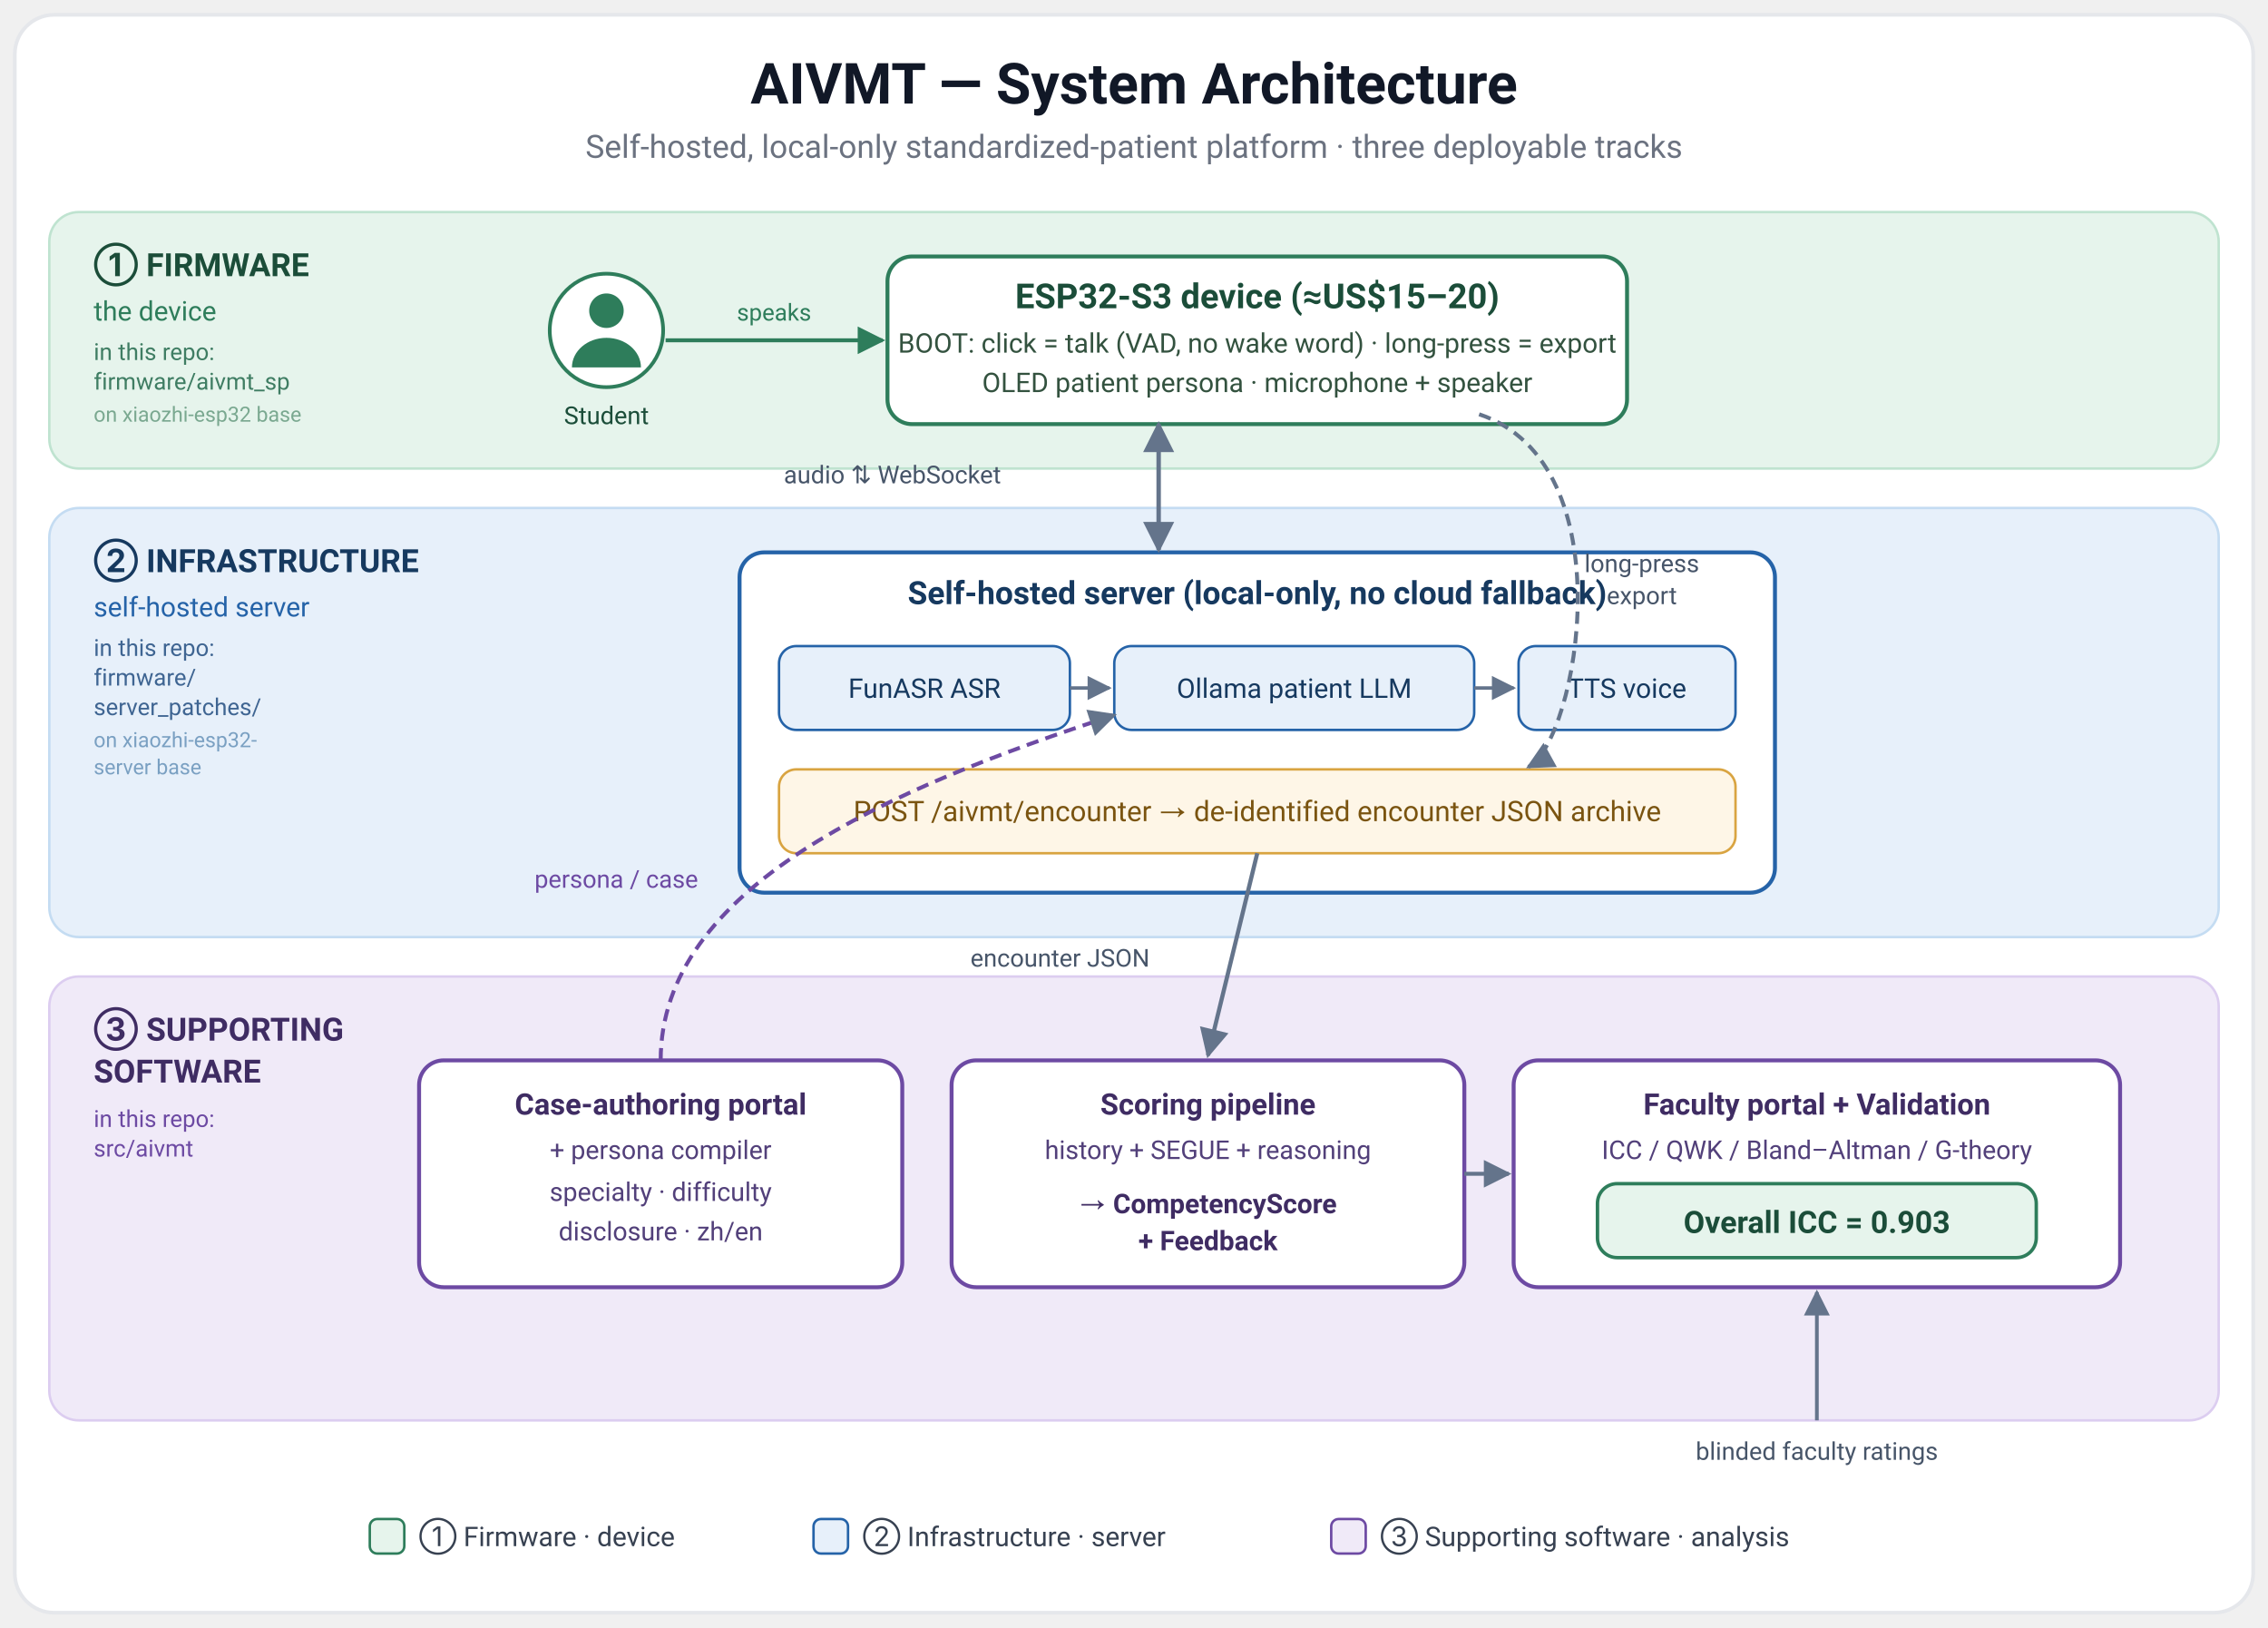
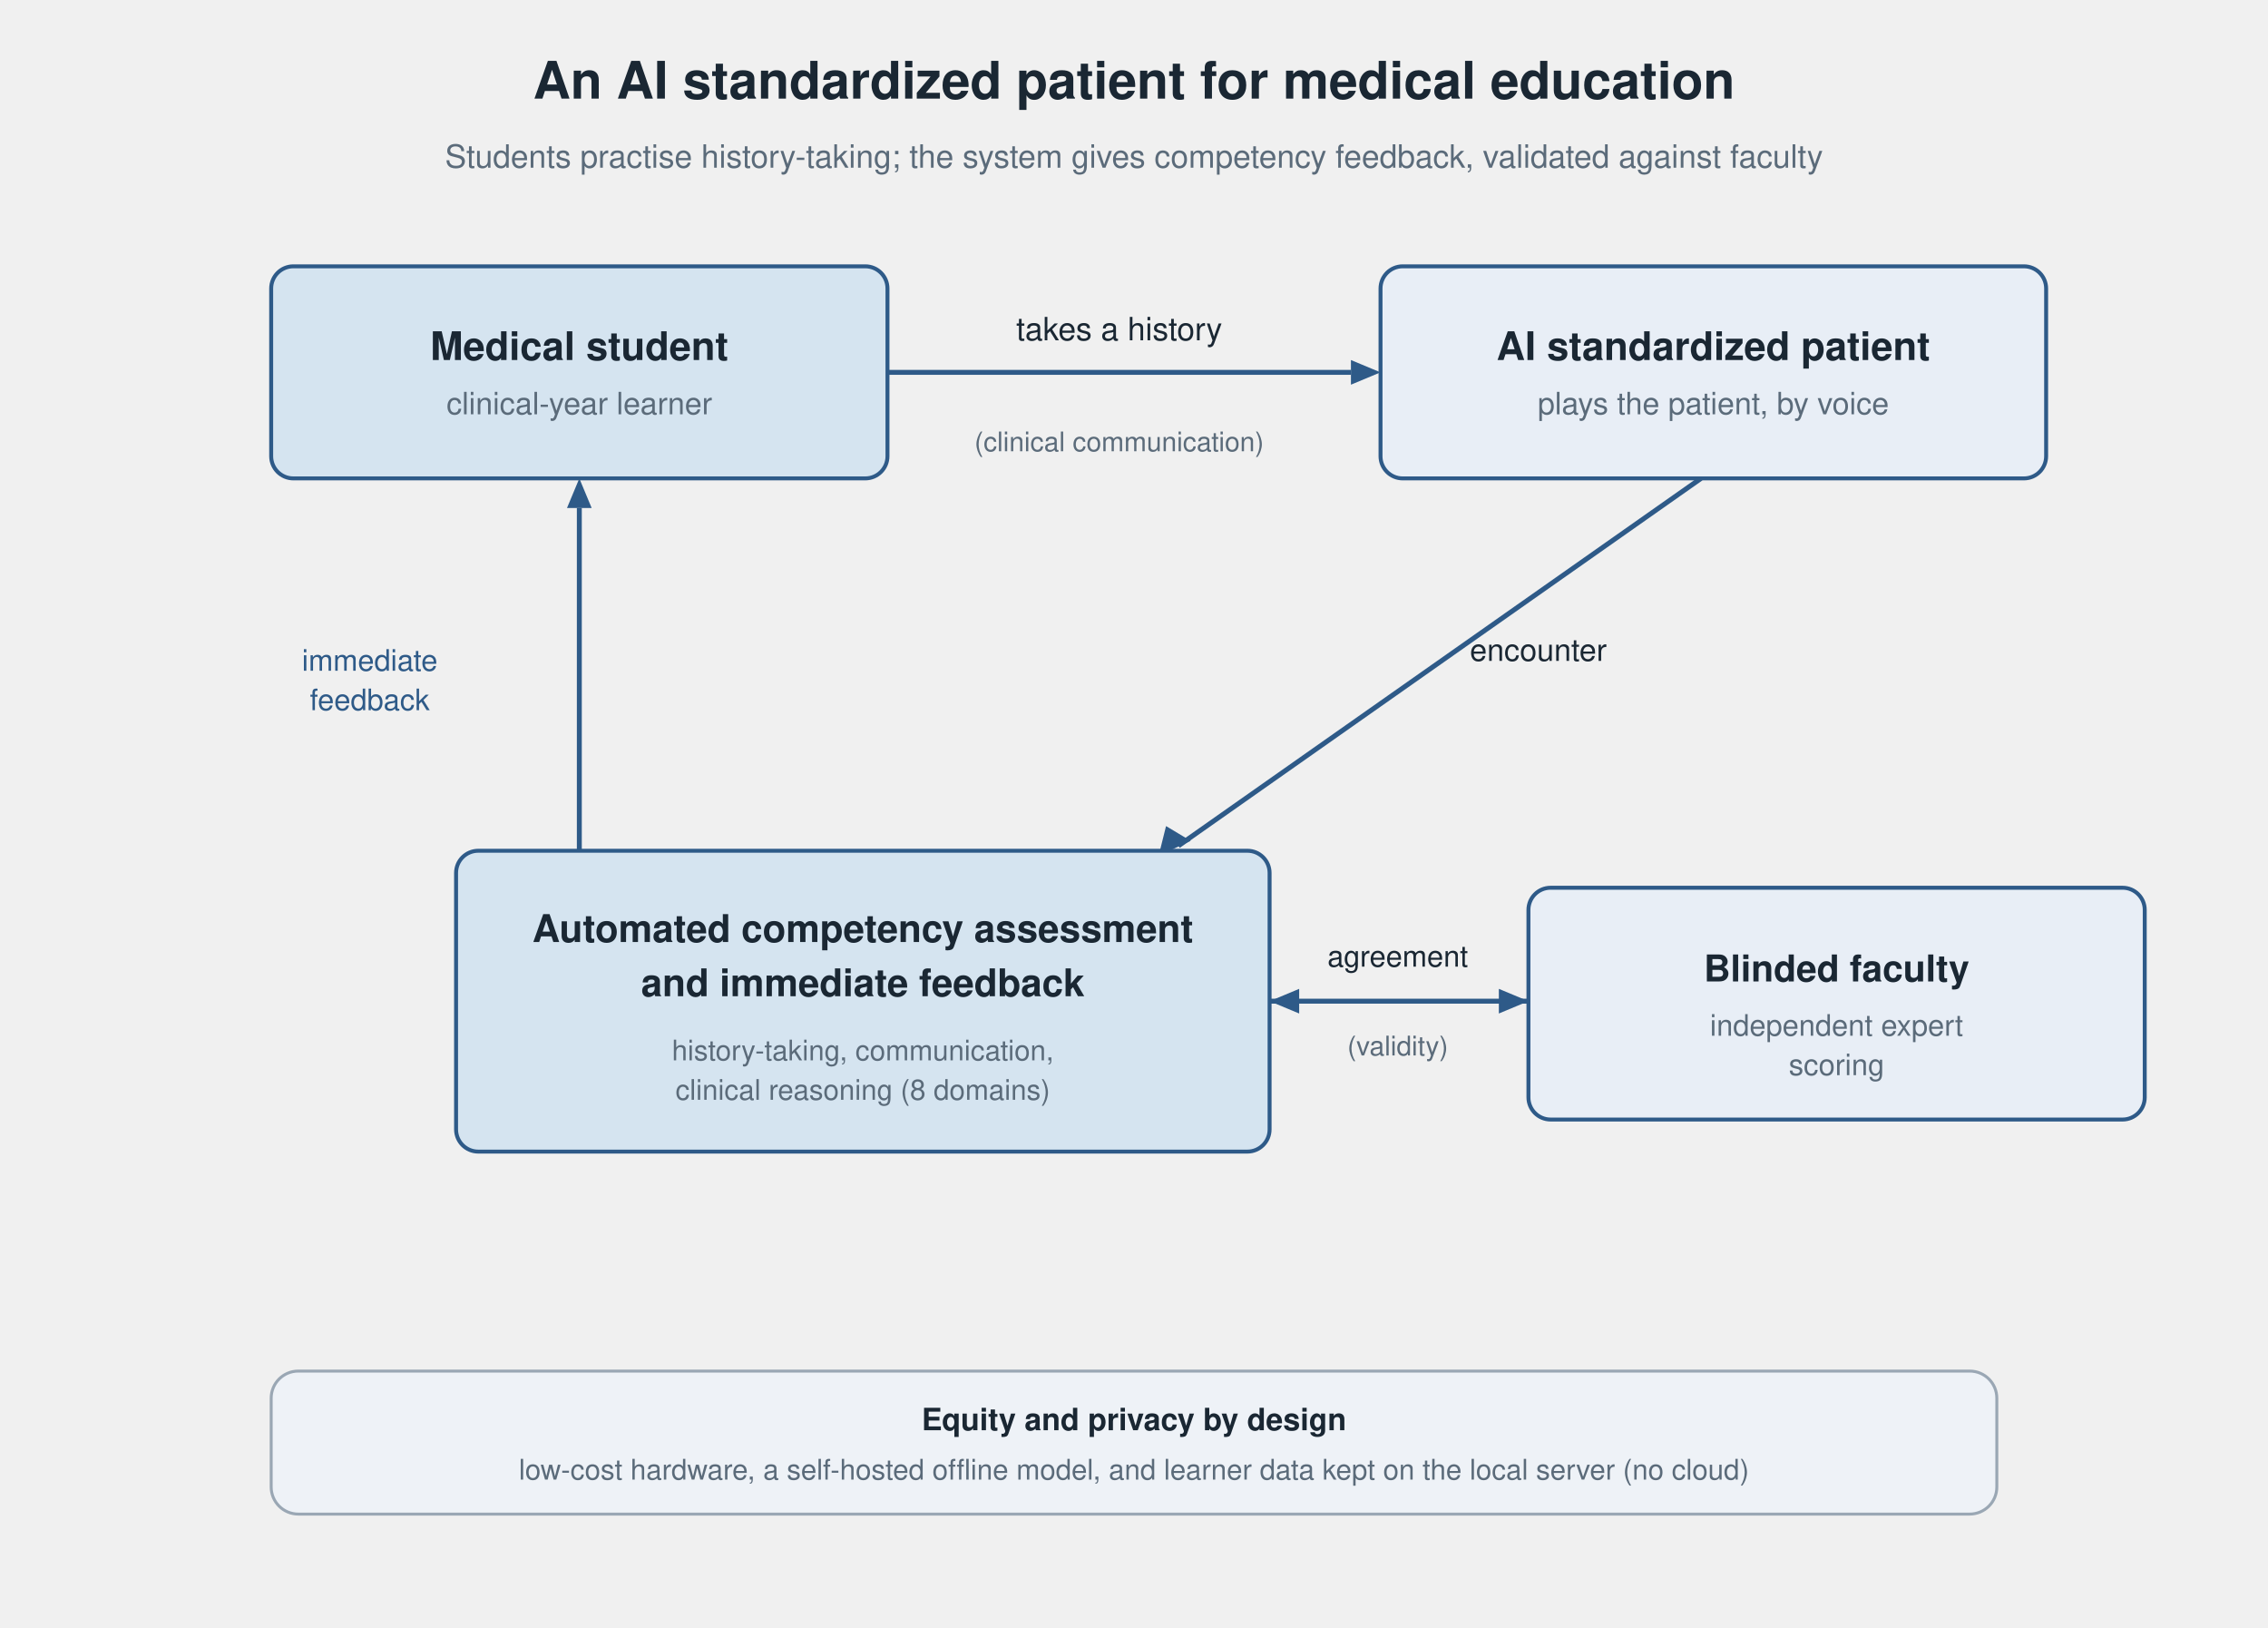
- <svg xmlns="http://www.w3.org/2000/svg" viewBox="0 0 920 660" role="img" aria-labelledby="ttl desc" font-family="-apple-system, BlinkMacSystemFont, 'Segoe UI', Roboto, Helvetica, Arial, sans-serif">
-   <defs>
-     <marker id="arr" viewBox="0 0 10 10" refX="9" refY="5" markerWidth="7" markerHeight="7" orient="auto-start-reverse">
-       <path d="M0 0 L10 5 L0 10 z" fill="#64748b" />
-     </marker>
-     <marker id="arrG" viewBox="0 0 10 10" refX="9" refY="5" markerWidth="7" markerHeight="7" orient="auto-start-reverse">
-       <path d="M0 0 L10 5 L0 10 z" fill="#2E7D5B" />
-     </marker>
-   </defs>
-   <rect x="6" y="6" width="908" height="648" rx="16" fill="#ffffff" stroke="#e5e7eb" stroke-width="1.5" />
-   <text x="460" y="42" text-anchor="middle" font-size="23" font-weight="700" fill="#111827">AIVMT — System Architecture</text>
-   <text x="460" y="64" text-anchor="middle" font-size="13" fill="#6b7280">Self-hosted, local-only standardized-patient platform · three deployable tracks</text>
-   <rect x="20" y="86" width="880" height="104" rx="12" fill="#E6F4EC" stroke="#bfe3d0" />
-   <text x="38" y="112" font-size="13" font-weight="700" fill="#1b4d39">① FIRMWARE</text>
-   <text x="38" y="130" font-size="11" fill="#2E7D5B">the device</text>
-   <text x="38" y="146" font-size="9.5" fill="#3f7d63">in this repo:</text>
-   <text x="38" y="158" font-size="9.5" fill="#3f7d63">firmware/aivmt_sp</text>
-   <text x="38" y="171" font-size="8.5" fill="#7aa890">on xiaozhi-esp32 base</text>
-   <circle cx="246" cy="134" r="23" fill="#ffffff" stroke="#2E7D5B" stroke-width="1.5" />
-   <circle cx="246" cy="126" r="7" fill="#2E7D5B" />
-   <path d="M232 149 a14 12 0 0 1 28 0 z" fill="#2E7D5B" />
-   <text x="246" y="172" text-anchor="middle" font-size="10" fill="#1b4d39">Student</text>
-   <rect x="360" y="104" width="300" height="68" rx="10" fill="#ffffff" stroke="#2E7D5B" stroke-width="1.6" />
-   <text x="510" y="125" text-anchor="middle" font-size="14" font-weight="700" fill="#1b4d39">ESP32-S3 device  (≈US$15–20)</text>
-   <text x="510" y="143" text-anchor="middle" font-size="11" fill="#33523f">BOOT: click = talk (VAD, no wake word) · long-press = export</text>
-   <text x="510" y="159" text-anchor="middle" font-size="11" fill="#33523f">OLED patient persona · microphone + speaker</text>
-   <line x1="270" y1="138" x2="358" y2="138" stroke="#2E7D5B" stroke-width="1.6" marker-end="url(#arrG)" />
-   <text x="314" y="130" text-anchor="middle" font-size="9.5" fill="#2E7D5B">speaks</text>
-   <rect x="20" y="206" width="880" height="174" rx="12" fill="#E7F0FA" stroke="#c4dcf2" />
-   <text x="38" y="232" font-size="13" font-weight="700" fill="#16395f">② INFRASTRUCTURE</text>
-   <text x="38" y="250" font-size="11" fill="#2563A8">self-hosted server</text>
-   <text x="38" y="266" font-size="9.5" fill="#3f6592">in this repo:</text>
-   <text x="38" y="278" font-size="9.5" fill="#3f6592">firmware/</text>
-   <text x="38" y="290" font-size="9.5" fill="#3f6592">server_patches/</text>
-   <text x="38" y="303" font-size="8.5" fill="#7aa0c2">on xiaozhi-esp32-</text>
-   <text x="38" y="314" font-size="8.5" fill="#7aa0c2">server base</text>
-   <rect x="300" y="224" width="420" height="138" rx="10" fill="#ffffff" stroke="#2563A8" stroke-width="1.6" />
-   <text x="510" y="245" text-anchor="middle" font-size="13" font-weight="700" fill="#16395f">Self-hosted server  (local-only, no cloud fallback)</text>
-   <rect x="316" y="262" width="118" height="34" rx="7" fill="#E7F0FA" stroke="#2563A8" />
-   <text x="375" y="283" text-anchor="middle" font-size="11" fill="#16395f">FunASR ASR</text>
-   <rect x="452" y="262" width="146" height="34" rx="7" fill="#E7F0FA" stroke="#2563A8" />
-   <text x="525" y="283" text-anchor="middle" font-size="11" fill="#16395f">Ollama patient LLM</text>
-   <rect x="616" y="262" width="88" height="34" rx="7" fill="#E7F0FA" stroke="#2563A8" />
-   <text x="660" y="283" text-anchor="middle" font-size="11" fill="#16395f">TTS voice</text>
-   <line x1="434" y1="279" x2="450" y2="279" stroke="#64748b" stroke-width="1.4" marker-end="url(#arr)" />
-   <line x1="598" y1="279" x2="614" y2="279" stroke="#64748b" stroke-width="1.4" marker-end="url(#arr)" />
-   <rect x="316" y="312" width="388" height="34" rx="7" fill="#fef6e7" stroke="#d9a441" />
-   <text x="510" y="333" text-anchor="middle" font-size="11.5" fill="#7a5410">POST /aivmt/encounter  →  de-identified encounter JSON archive</text>
-   <line x1="470" y1="172" x2="470" y2="223" stroke="#64748b" stroke-width="1.8" marker-start="url(#arr)" marker-end="url(#arr)" />
-   <text x="362" y="196" text-anchor="middle" font-size="10" fill="#475569">audio ⇅ WebSocket</text>
-   <path d="M600 168 C 660 188, 640 300, 620 311" fill="none" stroke="#64748b" stroke-width="1.6" stroke-dasharray="5 3" marker-end="url(#arr)" />
-   <text x="666" y="232" text-anchor="middle" font-size="10" fill="#475569">long-press</text>
-   <text x="666" y="245" text-anchor="middle" font-size="10" fill="#475569">export</text>
-   <rect x="20" y="396" width="880" height="180" rx="12" fill="#F0EAF8" stroke="#dccdf0" />
-   <text x="38" y="422" font-size="13" font-weight="700" fill="#3f2c63">③ SUPPORTING</text>
-   <text x="38" y="439" font-size="13" font-weight="700" fill="#3f2c63">SOFTWARE</text>
-   <text x="38" y="457" font-size="9.5" fill="#6d4aa3">in this repo:</text>
-   <text x="38" y="469" font-size="9.5" fill="#6d4aa3">src/aivmt</text>
-   <rect x="170" y="430" width="196" height="92" rx="10" fill="#ffffff" stroke="#6D4AA3" stroke-width="1.6" />
-   <text x="268" y="452" text-anchor="middle" font-size="12" font-weight="700" fill="#3f2c63">Case-authoring portal</text>
-   <text x="268" y="470" text-anchor="middle" font-size="10.5" fill="#52407a">+ persona compiler</text>
-   <text x="268" y="487" text-anchor="middle" font-size="10.5" fill="#52407a">specialty · difficulty</text>
-   <text x="268" y="503" text-anchor="middle" font-size="10.5" fill="#52407a">disclosure · zh/en</text>
-   <rect x="386" y="430" width="208" height="92" rx="10" fill="#ffffff" stroke="#6D4AA3" stroke-width="1.6" />
-   <text x="490" y="452" text-anchor="middle" font-size="12" font-weight="700" fill="#3f2c63">Scoring pipeline</text>
-   <text x="490" y="470" text-anchor="middle" font-size="10.5" fill="#52407a">history + SEGUE + reasoning</text>
-   <text x="490" y="492" text-anchor="middle" font-size="11" font-weight="600" fill="#3f2c63">→ CompetencyScore</text>
-   <text x="490" y="507" text-anchor="middle" font-size="11" font-weight="600" fill="#3f2c63">+ Feedback</text>
-   <rect x="614" y="430" width="246" height="92" rx="10" fill="#ffffff" stroke="#6D4AA3" stroke-width="1.6" />
-   <text x="737" y="452" text-anchor="middle" font-size="12" font-weight="700" fill="#3f2c63">Faculty portal + Validation</text>
-   <text x="737" y="470" text-anchor="middle" font-size="10.5" fill="#52407a">ICC / QWK / Bland–Altman / G-theory</text>
-   <rect x="648" y="480" width="178" height="30" rx="8" fill="#E6F4EC" stroke="#2E7D5B" stroke-width="1.4" />
-   <text x="737" y="500" text-anchor="middle" font-size="12.5" font-weight="700" fill="#1b4d39">Overall ICC = 0.903</text>
-   <line x1="510" y1="346" x2="490" y2="428" stroke="#64748b" stroke-width="1.7" marker-end="url(#arr)" />
-   <text x="430" y="392" text-anchor="middle" font-size="10" fill="#475569">encounter JSON</text>
-   <path d="M268 430 C 268 360, 360 320, 452 290" fill="none" stroke="#6D4AA3" stroke-width="1.6" stroke-dasharray="5 3" marker-end="url(#arr)" />
-   <text x="250" y="360" text-anchor="middle" font-size="10" fill="#6D4AA3">persona / case</text>
-   <line x1="594" y1="476" x2="612" y2="476" stroke="#64748b" stroke-width="1.6" marker-end="url(#arr)" />
-   <line x1="737" y1="576" x2="737" y2="524" stroke="#64748b" stroke-width="1.5" marker-end="url(#arr)" />
-   <text x="737" y="592" text-anchor="middle" font-size="10" fill="#475569">blinded faculty ratings</text>
-   <g font-size="11" fill="#374151">
-     <rect x="150" y="616" width="14" height="14" rx="3" fill="#E6F4EC" stroke="#2E7D5B" />
-     <text x="170" y="627">① Firmware · device</text>
-     <rect x="330" y="616" width="14" height="14" rx="3" fill="#E7F0FA" stroke="#2563A8" />
-     <text x="350" y="627">② Infrastructure · server</text>
-     <rect x="540" y="616" width="14" height="14" rx="3" fill="#F0EAF8" stroke="#6D4AA3" />
-     <text x="560" y="627">③ Supporting software · analysis</text>
-   </g>
+ <svg xmlns="http://www.w3.org/2000/svg" width="920" height="660" viewBox="0 0 920 660" role="img" aria-labelledby="ttl desc">
+   <text x="460" y="40" font-family="Helvetica" font-size="21" font-weight="bold" fill="#1a2733" text-anchor="middle">An AI standardized patient for medical education</text>
+   <text x="460" y="68" font-family="Helvetica" font-size="13" fill="#5b6b7a" text-anchor="middle">Students practise history-taking; the system gives competency feedback, validated against faculty</text>
+   <rect x="110" y="108" width="250" height="86" rx="9" fill="#d5e4f0" stroke="#2E5A88" stroke-width="1.6" />
+   <text x="235" y="146" font-family="Helvetica" font-size="16" font-weight="bold" fill="#1a2733" text-anchor="middle">Medical student</text>
+   <text x="235" y="168" font-family="Helvetica" font-size="12.5" fill="#5b6b7a" text-anchor="middle">clinical-year learner</text>
+   <rect x="560" y="108" width="270" height="86" rx="9" fill="#e8eef6" stroke="#2E5A88" stroke-width="1.6" />
+   <text x="695" y="146" font-family="Helvetica" font-size="16" font-weight="bold" fill="#1a2733" text-anchor="middle">AI standardized patient</text>
+   <text x="695" y="168" font-family="Helvetica" font-size="12.5" fill="#5b6b7a" text-anchor="middle">plays the patient, by voice</text>
+   <line x1="360" y1="151" x2="548" y2="151" stroke="#2E5A88" stroke-width="2" />
+   <polygon points="548,146 560,151 548,156" fill="#2E5A88" />
+   <text x="454" y="138" font-family="Helvetica" font-size="13" fill="#1a2733" text-anchor="middle">takes a history</text>
+   <text x="454" y="183" font-family="Helvetica" font-size="11" fill="#5b6b7a" text-anchor="middle">(clinical communication)</text>
+   <line x1="690" y1="194" x2="478" y2="343" stroke="#2E5A88" stroke-width="2" />
+   <polygon points="473,335 470,347 483,341" fill="#2E5A88" />
+   <text x="624" y="268" font-family="Helvetica" font-size="12.5" fill="#1a2733" text-anchor="middle">encounter</text>
+   <rect x="185" y="345" width="330" height="122" rx="9" fill="#d5e4f0" stroke="#2E5A88" stroke-width="1.6" />
+   <text x="350" y="382" font-family="Helvetica" font-size="15.5" font-weight="bold" fill="#1a2733" text-anchor="middle">Automated competency assessment</text>
+   <text x="350" y="404" font-family="Helvetica" font-size="15.5" font-weight="bold" fill="#1a2733" text-anchor="middle">and immediate feedback</text>
+   <text x="350" y="430" font-family="Helvetica" font-size="11.5" fill="#5b6b7a" text-anchor="middle">history-taking, communication,</text>
+   <text x="350" y="446" font-family="Helvetica" font-size="11.5" fill="#5b6b7a" text-anchor="middle">clinical reasoning (8 domains)</text>
+   <line x1="235" y1="345" x2="235" y2="206" stroke="#2E5A88" stroke-width="2" />
+   <polygon points="230,206 235,194 240,206" fill="#2E5A88" />
+   <text x="150" y="272" font-family="Helvetica" font-size="12" fill="#2E5A88" text-anchor="middle">immediate</text>
+   <text x="150" y="288" font-family="Helvetica" font-size="12" fill="#2E5A88" text-anchor="middle">feedback</text>
+   <rect x="620" y="360" width="250" height="94" rx="9" fill="#e8eef6" stroke="#2E5A88" stroke-width="1.6" />
+   <text x="745" y="398" font-family="Helvetica" font-size="15" font-weight="bold" fill="#1a2733" text-anchor="middle">Blinded faculty</text>
+   <text x="745" y="420" font-family="Helvetica" font-size="12" fill="#5b6b7a" text-anchor="middle">independent expert</text>
+   <text x="745" y="436" font-family="Helvetica" font-size="12" fill="#5b6b7a" text-anchor="middle">scoring</text>
+   <line x1="515" y1="406" x2="620" y2="406" stroke="#2E5A88" stroke-width="2" />
+   <polygon points="527,401 515,406 527,411" fill="#2E5A88" />
+   <polygon points="608,401 620,406 608,411" fill="#2E5A88" />
+   <text x="567" y="392" font-family="Helvetica" font-size="12" fill="#1a2733" text-anchor="middle">agreement</text>
+   <text x="567" y="428" font-family="Helvetica" font-size="11" fill="#5b6b7a" text-anchor="middle">(validity)</text>
+   <rect x="110" y="556" width="700" height="58" rx="11" fill="#eef2f7" stroke="#9aa7b4" stroke-width="1.2" />
+   <text x="460" y="580" font-family="Helvetica" font-size="12.5" font-weight="bold" fill="#1a2733" text-anchor="middle">Equity and privacy by design</text>
+   <text x="460" y="600" font-family="Helvetica" font-size="11.5" fill="#5b6b7a" text-anchor="middle">low-cost hardware, a self-hosted offline model, and learner data kept on the local server (no cloud)</text>
</svg>
